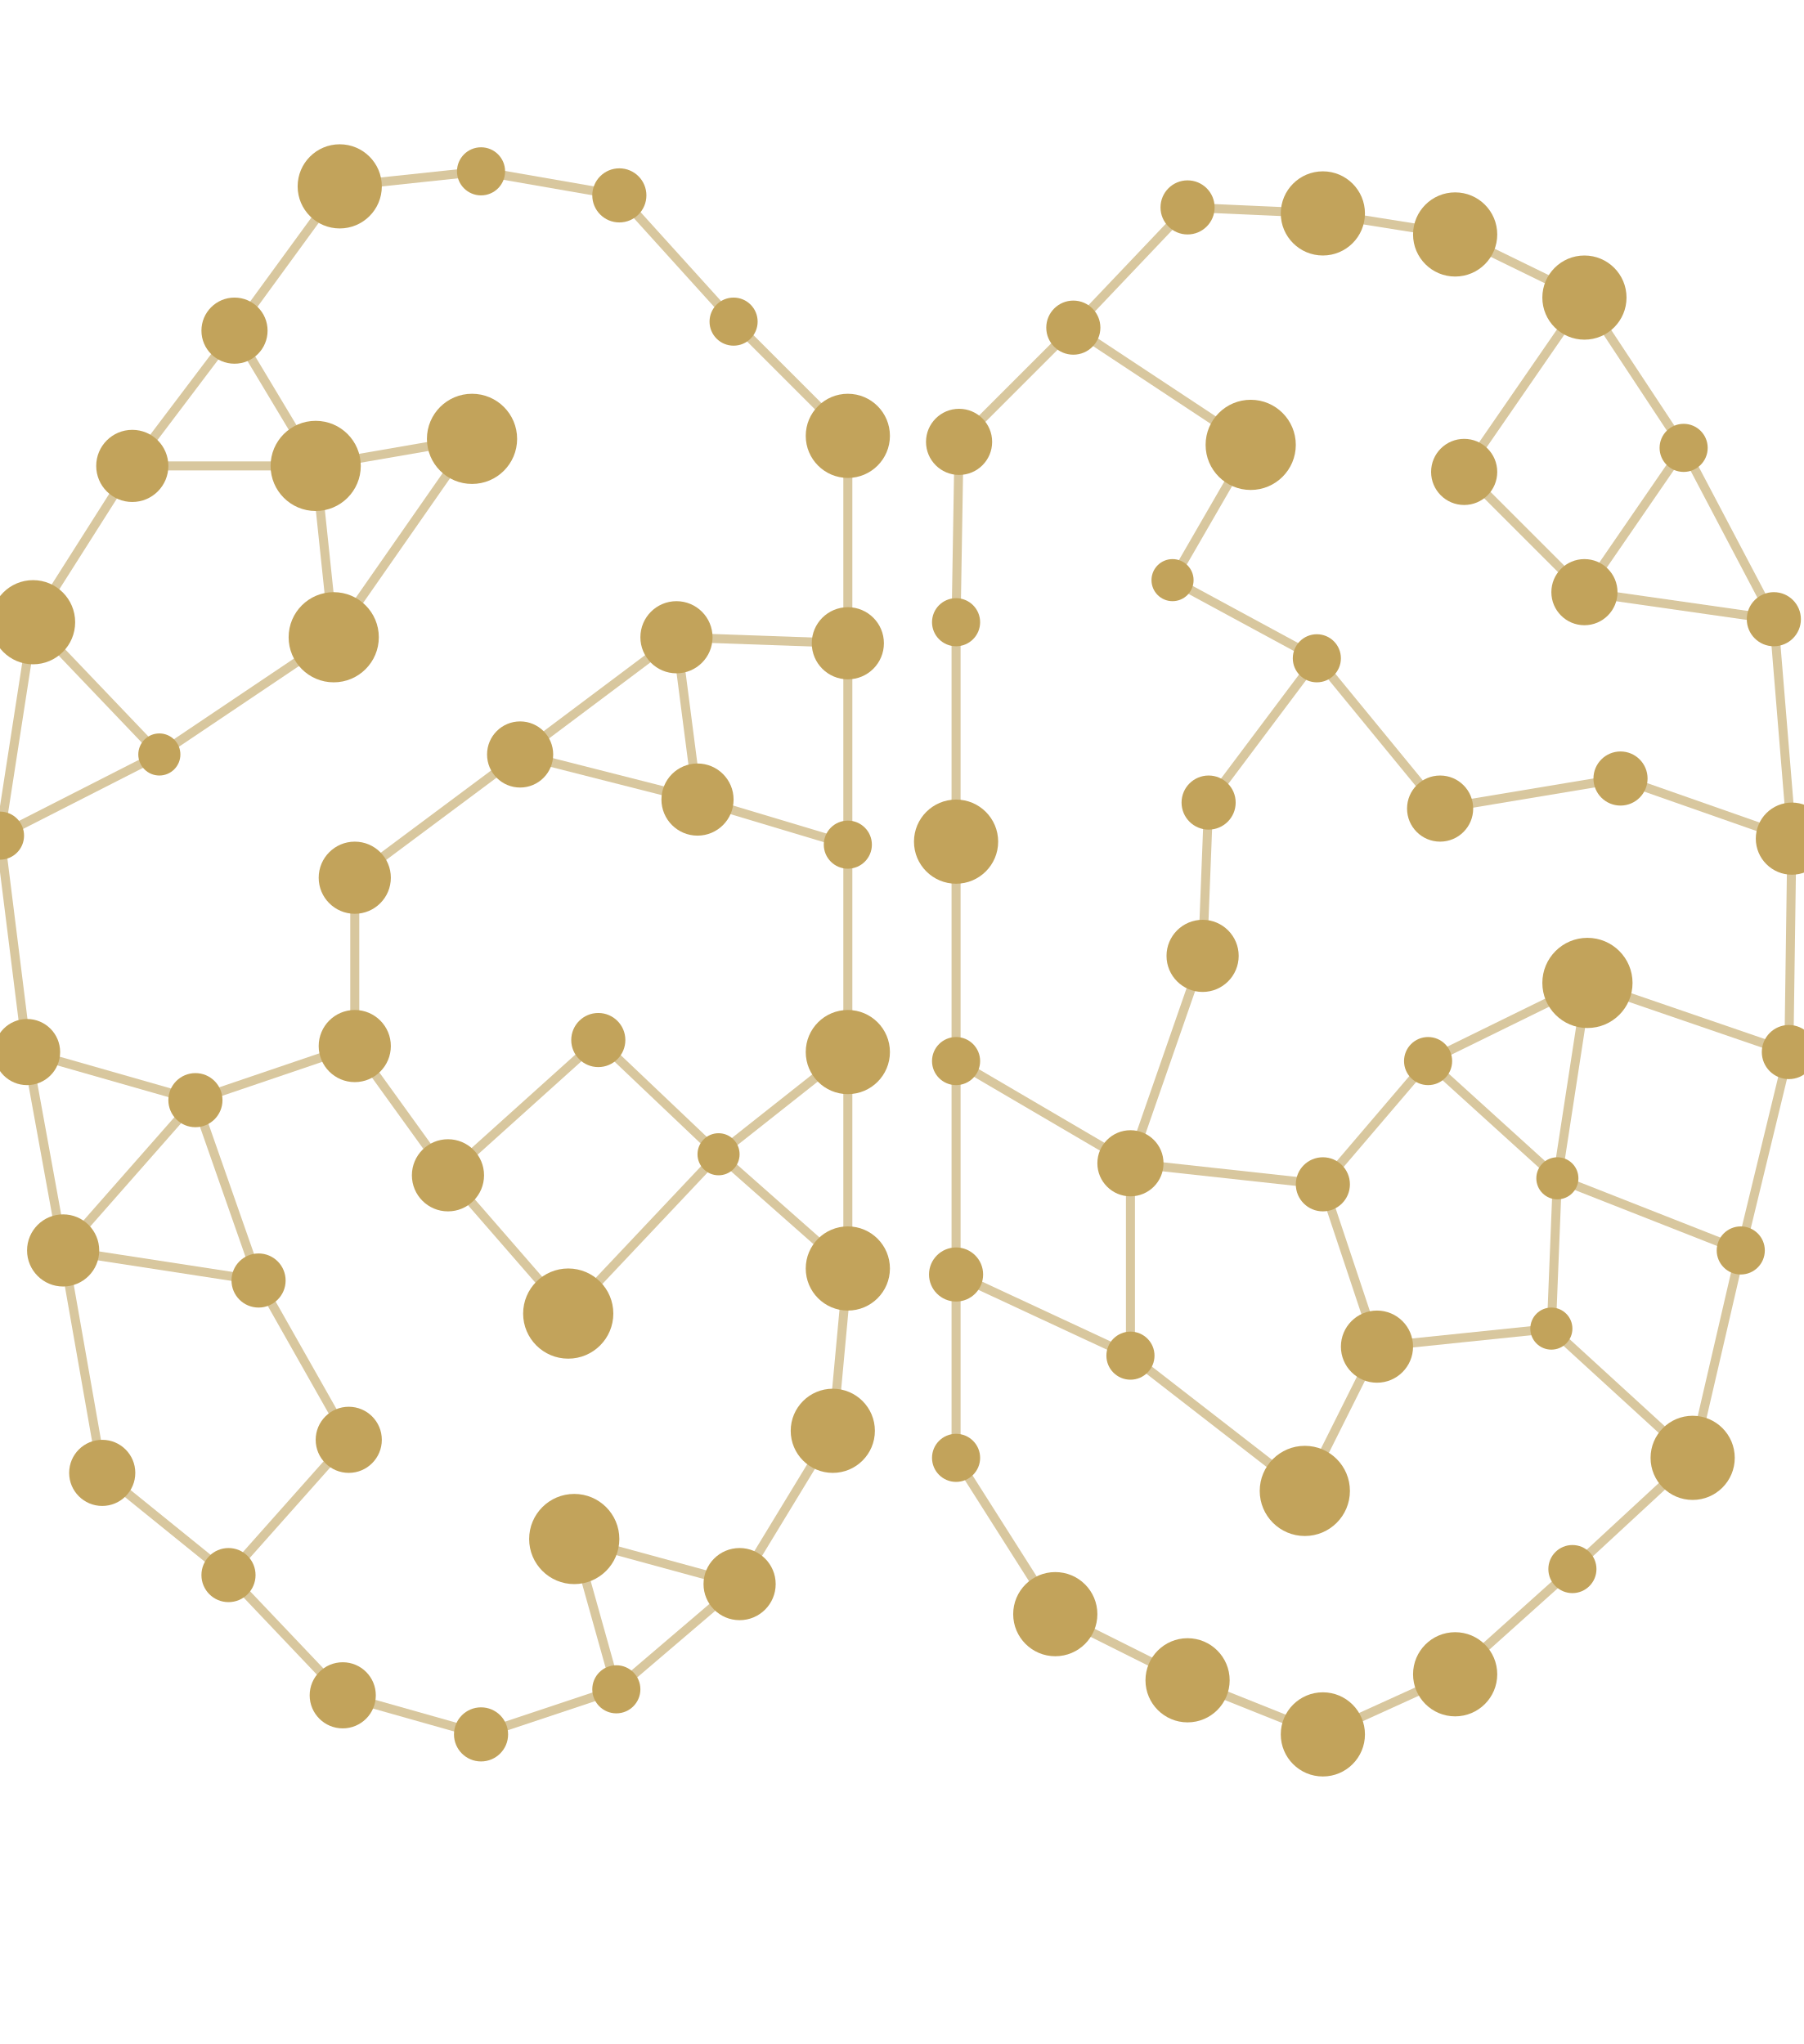
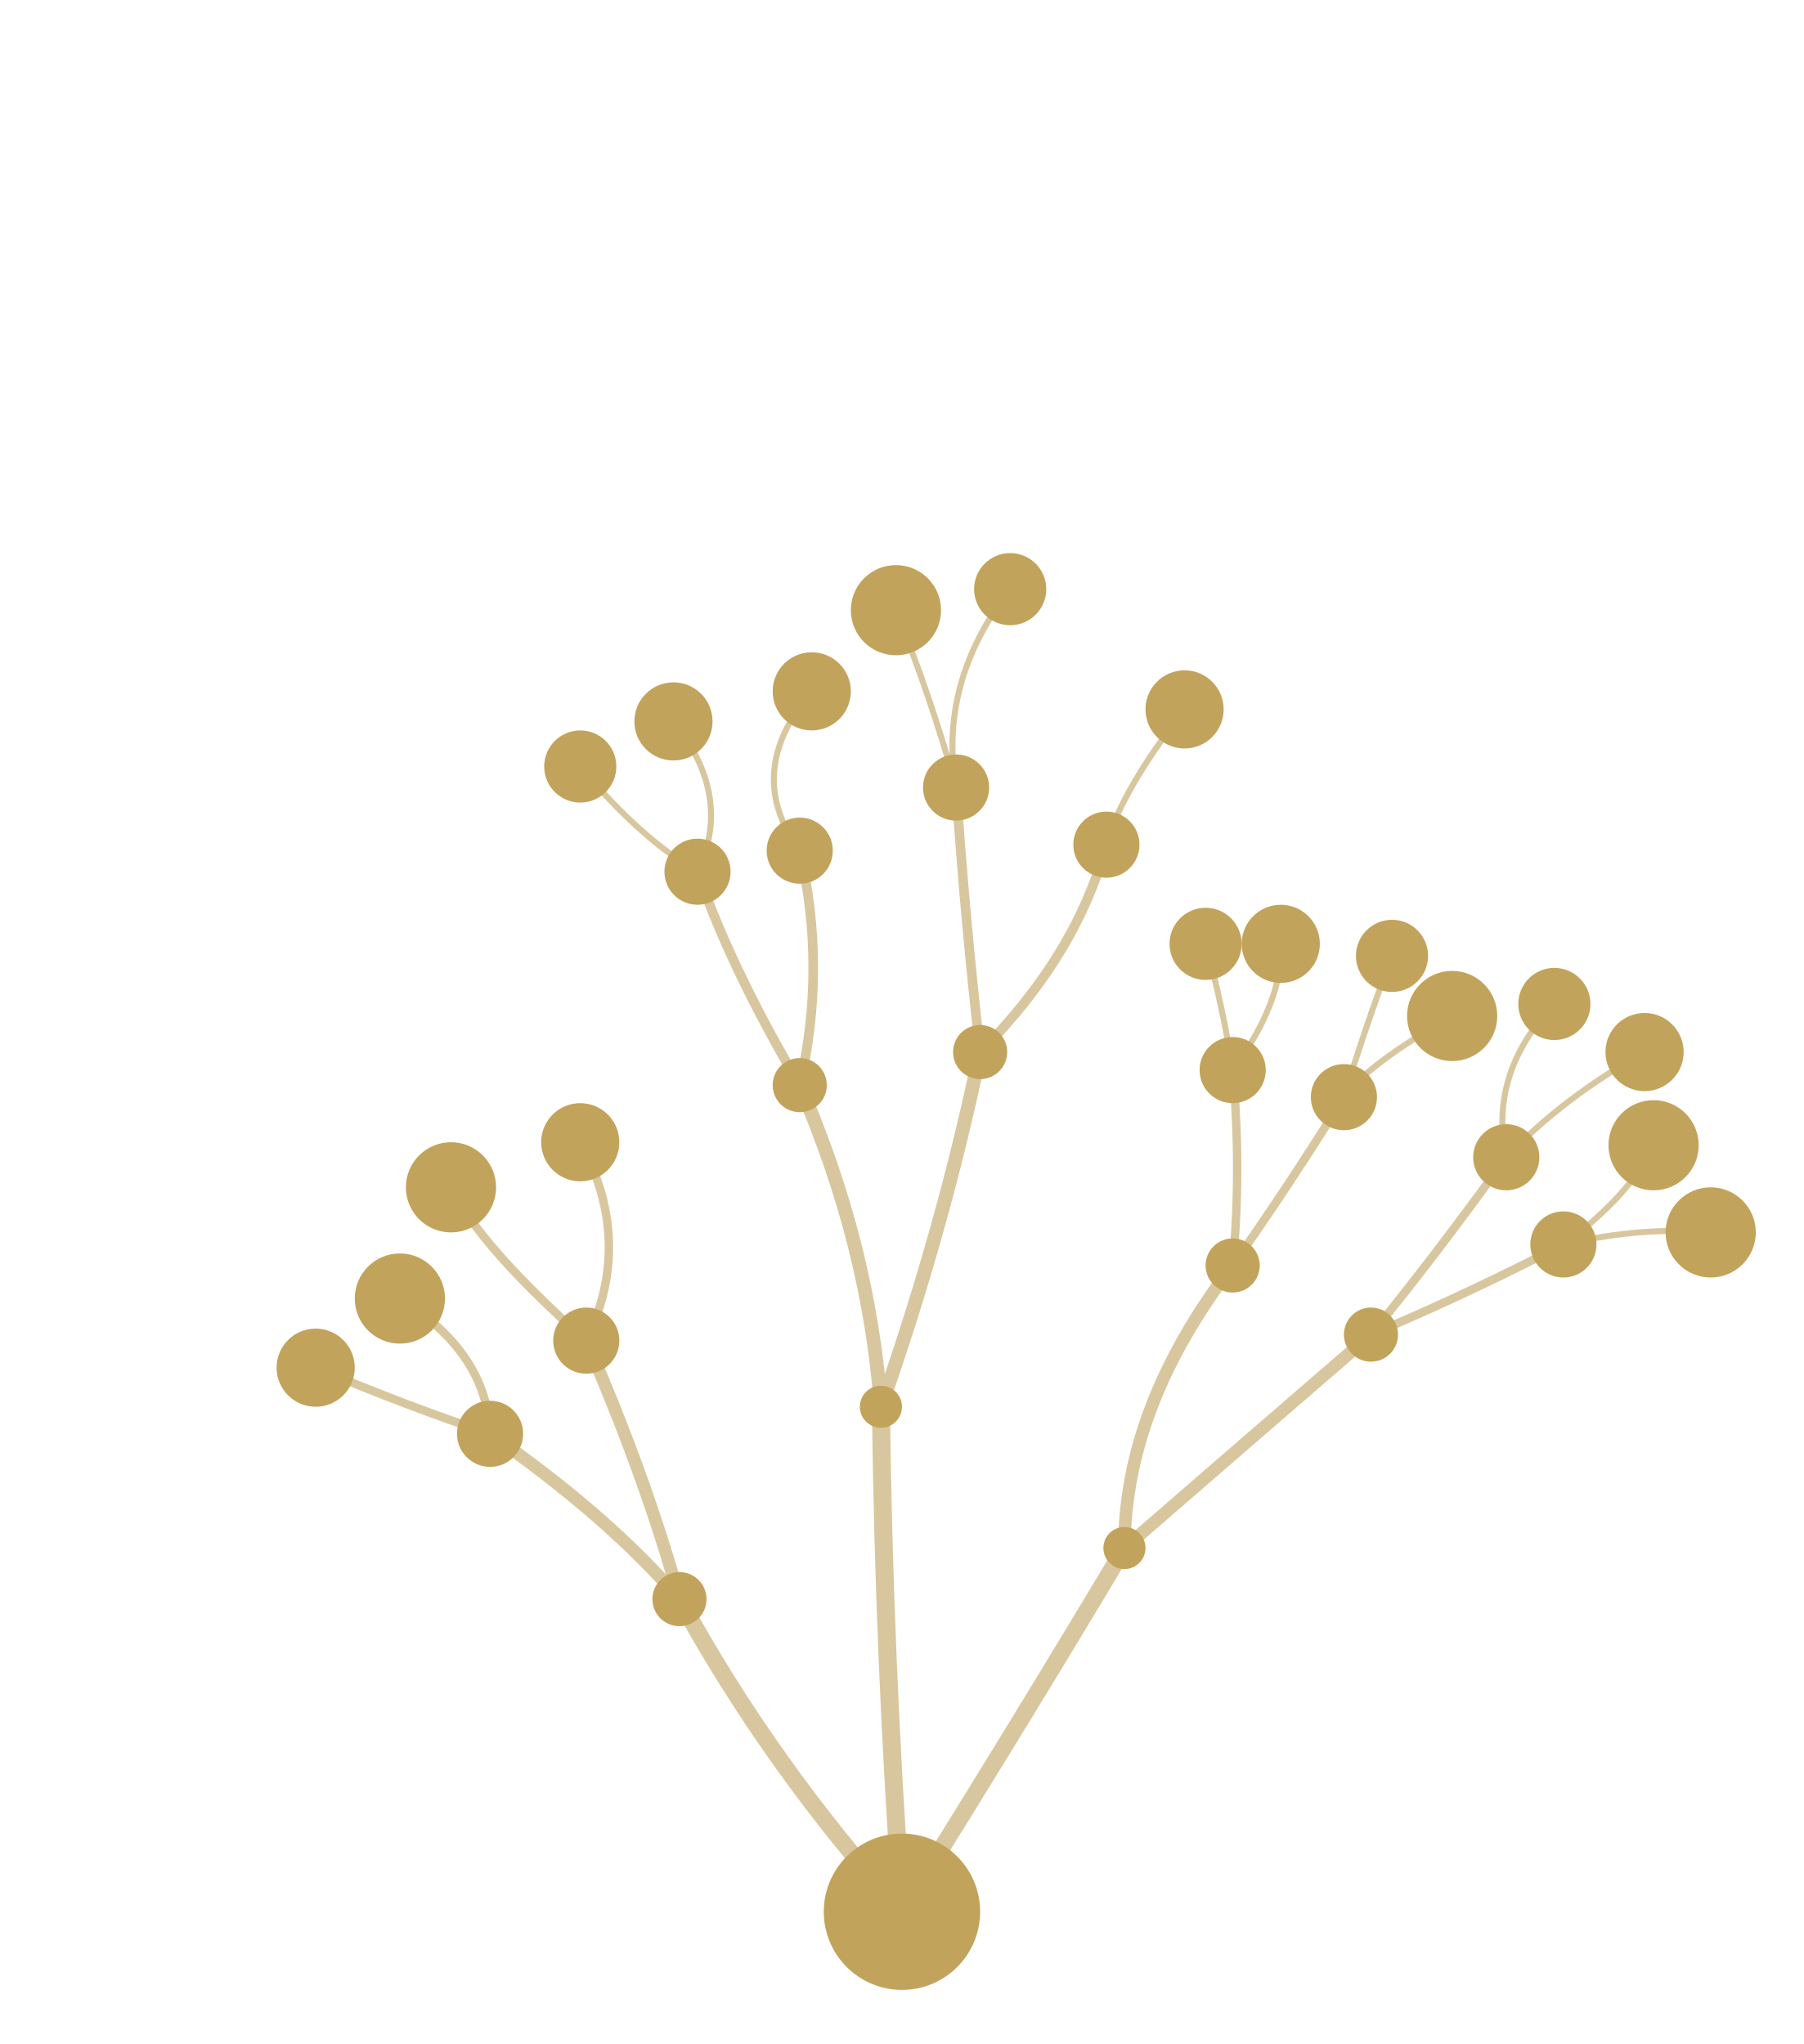
<svg xmlns="http://www.w3.org/2000/svg" viewBox="0 0 600 680" width="600" height="680">
-   <g stroke="#D8C79E" stroke-width="3" opacity="1">
-     <line x1="160" y1="57" x2="206" y2="65" />
-     <line x1="160" y1="57" x2="113" y2="62" />
-     <line x1="206" y1="65" x2="244" y2="107" />
-     <line x1="244" y1="107" x2="282" y2="145" />
-     <line x1="282" y1="145" x2="282" y2="214" />
-     <line x1="282" y1="214" x2="282" y2="281" />
-     <line x1="282" y1="214" x2="225" y2="212" />
-     <line x1="282" y1="281" x2="282" y2="350" />
-     <line x1="282" y1="281" x2="232" y2="266" />
-     <line x1="282" y1="350" x2="282" y2="422" />
-     <line x1="282" y1="350" x2="239" y2="384" />
-     <line x1="282" y1="422" x2="277" y2="476" />
-     <line x1="282" y1="422" x2="239" y2="384" />
-     <line x1="277" y1="476" x2="246" y2="527" />
-     <line x1="246" y1="527" x2="205" y2="562" />
-     <line x1="246" y1="527" x2="191" y2="512" />
-     <line x1="205" y1="562" x2="160" y2="577" />
-     <line x1="205" y1="562" x2="191" y2="512" />
-     <line x1="160" y1="577" x2="114" y2="564" />
-     <line x1="114" y1="564" x2="76" y2="524" />
-     <line x1="76" y1="524" x2="34" y2="490" />
-     <line x1="76" y1="524" x2="116" y2="479" />
-     <line x1="34" y1="490" x2="21" y2="416" />
-     <line x1="21" y1="416" x2="9" y2="350" />
-     <line x1="21" y1="416" x2="86" y2="426" />
-     <line x1="21" y1="416" x2="65" y2="366" />
-     <line x1="9" y1="350" x2="0" y2="278" />
-     <line x1="9" y1="350" x2="65" y2="366" />
-     <line x1="0" y1="278" x2="11" y2="207" />
-     <line x1="0" y1="278" x2="53" y2="251" />
-     <line x1="11" y1="207" x2="44" y2="155" />
-     <line x1="11" y1="207" x2="53" y2="251" />
-     <line x1="44" y1="155" x2="78" y2="110" />
-     <line x1="44" y1="155" x2="105" y2="155" />
-     <line x1="78" y1="110" x2="113" y2="62" />
-     <line x1="78" y1="110" x2="105" y2="155" />
-     <line x1="189" y1="437" x2="239" y2="384" />
-     <line x1="189" y1="437" x2="149" y2="391" />
-     <line x1="239" y1="384" x2="199" y2="346" />
-     <line x1="86" y1="426" x2="116" y2="479" />
-     <line x1="86" y1="426" x2="65" y2="366" />
-     <line x1="105" y1="155" x2="157" y2="146" />
-     <line x1="105" y1="155" x2="111" y2="212" />
-     <line x1="53" y1="251" x2="111" y2="212" />
-     <line x1="157" y1="146" x2="111" y2="212" />
-     <line x1="225" y1="212" x2="232" y2="266" />
-     <line x1="225" y1="212" x2="173" y2="251" />
-     <line x1="65" y1="366" x2="118" y2="348" />
-     <line x1="232" y1="266" x2="173" y2="251" />
-     <line x1="199" y1="346" x2="149" y2="391" />
-     <line x1="149" y1="391" x2="118" y2="348" />
-     <line x1="118" y1="292" x2="173" y2="251" />
-     <line x1="118" y1="292" x2="118" y2="348" />
-     <line x1="440" y1="71" x2="484" y2="78" />
-     <line x1="440" y1="71" x2="395" y2="69" />
-     <line x1="484" y1="78" x2="527" y2="99" />
-     <line x1="527" y1="99" x2="560" y2="149" />
-     <line x1="527" y1="99" x2="487" y2="157" />
-     <line x1="560" y1="149" x2="590" y2="206" />
-     <line x1="560" y1="149" x2="527" y2="197" />
-     <line x1="590" y1="206" x2="596" y2="279" />
-     <line x1="590" y1="206" x2="527" y2="197" />
-     <line x1="596" y1="279" x2="595" y2="350" />
-     <line x1="596" y1="279" x2="539" y2="259" />
-     <line x1="595" y1="350" x2="579" y2="416" />
-     <line x1="595" y1="350" x2="528" y2="327" />
-     <line x1="579" y1="416" x2="563" y2="485" />
-     <line x1="579" y1="416" x2="518" y2="392" />
-     <line x1="563" y1="485" x2="523" y2="522" />
-     <line x1="563" y1="485" x2="516" y2="442" />
-     <line x1="523" y1="522" x2="484" y2="557" />
-     <line x1="484" y1="557" x2="440" y2="577" />
-     <line x1="440" y1="577" x2="395" y2="559" />
-     <line x1="395" y1="559" x2="351" y2="537" />
-     <line x1="351" y1="537" x2="318" y2="485" />
-     <line x1="318" y1="485" x2="318" y2="424" />
-     <line x1="318" y1="424" x2="318" y2="353" />
-     <line x1="318" y1="424" x2="376" y2="451" />
-     <line x1="318" y1="353" x2="318" y2="280" />
-     <line x1="318" y1="353" x2="376" y2="387" />
-     <line x1="318" y1="280" x2="318" y2="207" />
-     <line x1="318" y1="207" x2="319" y2="147" />
-     <line x1="319" y1="147" x2="357" y2="109" />
-     <line x1="357" y1="109" x2="395" y2="69" />
-     <line x1="357" y1="109" x2="416" y2="148" />
-     <line x1="518" y1="392" x2="516" y2="442" />
-     <line x1="518" y1="392" x2="528" y2="327" />
-     <line x1="518" y1="392" x2="475" y2="353" />
-     <line x1="390" y1="193" x2="416" y2="148" />
-     <line x1="390" y1="193" x2="438" y2="219" />
-     <line x1="539" y1="259" x2="479" y2="269" />
-     <line x1="376" y1="451" x2="434" y2="496" />
-     <line x1="376" y1="451" x2="376" y2="387" />
-     <line x1="458" y1="448" x2="516" y2="442" />
-     <line x1="458" y1="448" x2="434" y2="496" />
-     <line x1="458" y1="448" x2="440" y2="394" />
-     <line x1="487" y1="157" x2="527" y2="197" />
-     <line x1="528" y1="327" x2="475" y2="353" />
-     <line x1="376" y1="387" x2="400" y2="318" />
-     <line x1="376" y1="387" x2="440" y2="394" />
-     <line x1="400" y1="318" x2="402" y2="267" />
-     <line x1="479" y1="269" x2="438" y2="219" />
-     <line x1="440" y1="394" x2="475" y2="353" />
-     <line x1="438" y1="219" x2="402" y2="267" />
+   <g fill="none" stroke="#D8C79E" opacity="1" stroke-linecap="round">
+     <path d="M 300 636 Q 256 587 226 532" stroke-width="5.6" />
+     <path d="M 226 532 Q 215 492 195 446" stroke-width="4.2" />
+     <path d="M 195 446 Q 211 413 193 380" stroke-width="2.8" />
+     <path d="M 195 446 Q 160 415 150 395" stroke-width="2.8" />
+     <path d="M 226 532 Q 203 505 163 477" stroke-width="4.2" />
+     <path d="M 163 477 Q 162 450 133 432" stroke-width="2.8" />
+     <path d="M 163 477 Q 136 468 105 455" stroke-width="2.8" />
+     <path d="M 300 636 Q 294 552 293 468" stroke-width="6.0" />
+     <path d="M 293 468 Q 314 408 326 350" stroke-width="4.6" />
+     <path d="M 326 350 Q 358 318 368 281" stroke-width="3.2" />
+     <path d="M 368 281 Q 373 263 394 236" stroke-width="2.0" />
+     <path d="M 326 350 Q 321 306 318 262" stroke-width="3.2" />
+     <path d="M 318 262 Q 312 227 336 196" stroke-width="2.0" />
+     <path d="M 318 262 Q 310 233 298 203" stroke-width="2.0" />
+     <path d="M 293 468 Q 289 414 266 361" stroke-width="4.6" />
+     <path d="M 266 361 Q 275 322 266 283" stroke-width="3.2" />
+     <path d="M 266 283 Q 247 257 270 230" stroke-width="2.0" />
+     <path d="M 266 361 Q 243 322 232 290" stroke-width="3.2" />
+     <path d="M 232 290 Q 244 265 224 240" stroke-width="2.0" />
+     <path d="M 232 290 Q 213 279 193 255" stroke-width="2.0" />
+     <path d="M 300 636 Q 340 572 374 515" stroke-width="5.6" />
+     <path d="M 374 515 Q 412 482 456 444" stroke-width="4.2" />
+     <path d="M 456 444 Q 487 431 520 414" stroke-width="2.8" />
+     <path d="M 520 414 Q 546 408 569 410" stroke-width="2.0" />
+     <path d="M 520 414 Q 542 398 550 381" stroke-width="2.0" />
+     <path d="M 456 444 Q 478 417 501 385" stroke-width="2.8" />
+     <path d="M 501 385 Q 520 365 547 350" stroke-width="2.0" />
+     <path d="M 501 385 Q 495 357 517 334" stroke-width="2.0" />
+     <path d="M 374 515 Q 374 468 410 421" stroke-width="4.2" />
+     <path d="M 410 421 Q 429 394 447 365" stroke-width="2.8" />
+     <path d="M 447 365 Q 455 354 483 338" stroke-width="2.0" />
+     <path d="M 447 365 Q 454 342 463 318" stroke-width="2.0" />
+     <path d="M 410 421 Q 413 389 410 356" stroke-width="2.8" />
+     <path d="M 410 356 Q 427 333 426 314" stroke-width="2.0" />
+     <path d="M 410 356 Q 407 336 401 314" stroke-width="2.0" />
  </g>
  <g fill="#C2A35B">
-     <circle cx="160" cy="57" r="8" />
-     <circle cx="206" cy="65" r="9" />
-     <circle cx="244" cy="107" r="8" />
-     <circle cx="282" cy="145" r="14" />
-     <circle cx="282" cy="214" r="12" />
-     <circle cx="282" cy="281" r="8" />
-     <circle cx="282" cy="350" r="14" />
-     <circle cx="282" cy="422" r="14" />
-     <circle cx="277" cy="476" r="14" />
-     <circle cx="246" cy="527" r="12" />
-     <circle cx="205" cy="562" r="8" />
-     <circle cx="160" cy="577" r="9" />
-     <circle cx="114" cy="564" r="11" />
-     <circle cx="76" cy="524" r="9" />
-     <circle cx="34" cy="490" r="11" />
-     <circle cx="21" cy="416" r="12" />
-     <circle cx="9" cy="350" r="11" />
-     <circle cx="0" cy="278" r="8" />
-     <circle cx="11" cy="207" r="14" />
-     <circle cx="44" cy="155" r="12" />
-     <circle cx="78" cy="110" r="11" />
-     <circle cx="113" cy="62" r="14" />
-     <circle cx="189" cy="437" r="15" />
-     <circle cx="239" cy="384" r="7" />
-     <circle cx="86" cy="426" r="9" />
-     <circle cx="105" cy="155" r="15" />
-     <circle cx="53" cy="251" r="7" />
-     <circle cx="191" cy="512" r="15" />
-     <circle cx="116" cy="479" r="11" />
-     <circle cx="157" cy="146" r="15" />
-     <circle cx="225" cy="212" r="12" />
-     <circle cx="111" cy="212" r="15" />
-     <circle cx="65" cy="366" r="9" />
-     <circle cx="232" cy="266" r="12" />
-     <circle cx="199" cy="346" r="9" />
-     <circle cx="149" cy="391" r="12" />
-     <circle cx="118" cy="292" r="12" />
-     <circle cx="173" cy="251" r="11" />
-     <circle cx="118" cy="348" r="12" />
-     <circle cx="440" cy="71" r="14" />
-     <circle cx="484" cy="78" r="14" />
-     <circle cx="527" cy="99" r="14" />
-     <circle cx="560" cy="149" r="8" />
-     <circle cx="590" cy="206" r="9" />
-     <circle cx="596" cy="279" r="12" />
-     <circle cx="595" cy="350" r="9" />
-     <circle cx="579" cy="416" r="8" />
-     <circle cx="563" cy="485" r="14" />
-     <circle cx="523" cy="522" r="8" />
-     <circle cx="484" cy="557" r="14" />
-     <circle cx="440" cy="577" r="14" />
-     <circle cx="395" cy="559" r="14" />
-     <circle cx="351" cy="537" r="14" />
-     <circle cx="318" cy="485" r="8" />
-     <circle cx="318" cy="424" r="9" />
-     <circle cx="318" cy="353" r="8" />
-     <circle cx="318" cy="280" r="14" />
-     <circle cx="318" cy="207" r="8" />
-     <circle cx="319" cy="147" r="11" />
-     <circle cx="357" cy="109" r="9" />
-     <circle cx="395" cy="69" r="9" />
-     <circle cx="518" cy="392" r="7" />
-     <circle cx="390" cy="193" r="7" />
-     <circle cx="539" cy="259" r="9" />
-     <circle cx="376" cy="451" r="8" />
-     <circle cx="458" cy="448" r="12" />
-     <circle cx="516" cy="442" r="7" />
-     <circle cx="416" cy="148" r="15" />
-     <circle cx="487" cy="157" r="11" />
-     <circle cx="434" cy="496" r="15" />
-     <circle cx="527" cy="197" r="11" />
-     <circle cx="528" cy="327" r="15" />
-     <circle cx="376" cy="387" r="11" />
-     <circle cx="400" cy="318" r="12" />
-     <circle cx="479" cy="269" r="11" />
-     <circle cx="440" cy="394" r="9" />
-     <circle cx="438" cy="219" r="8" />
-     <circle cx="402" cy="267" r="9" />
-     <circle cx="475" cy="353" r="8" />
+     <circle cx="300" cy="636" r="26" />
+     <circle cx="226" cy="532" r="9" />
+     <circle cx="195" cy="446" r="11" />
+     <circle cx="193" cy="380" r="13" />
+     <circle cx="150" cy="395" r="15" />
+     <circle cx="163" cy="477" r="11" />
+     <circle cx="133" cy="432" r="15" />
+     <circle cx="105" cy="455" r="13" />
+     <circle cx="293" cy="468" r="7" />
+     <circle cx="326" cy="350" r="9" />
+     <circle cx="368" cy="281" r="11" />
+     <circle cx="394" cy="236" r="13" />
+     <circle cx="318" cy="262" r="11" />
+     <circle cx="336" cy="196" r="12" />
+     <circle cx="298" cy="203" r="15" />
+     <circle cx="266" cy="361" r="9" />
+     <circle cx="266" cy="283" r="11" />
+     <circle cx="270" cy="230" r="13" />
+     <circle cx="232" cy="290" r="11" />
+     <circle cx="224" cy="240" r="13" />
+     <circle cx="193" cy="255" r="12" />
+     <circle cx="374" cy="515" r="7" />
+     <circle cx="456" cy="444" r="9" />
+     <circle cx="520" cy="414" r="11" />
+     <circle cx="569" cy="410" r="15" />
+     <circle cx="550" cy="381" r="15" />
+     <circle cx="501" cy="385" r="11" />
+     <circle cx="547" cy="350" r="13" />
+     <circle cx="517" cy="334" r="12" />
+     <circle cx="410" cy="421" r="9" />
+     <circle cx="447" cy="365" r="11" />
+     <circle cx="483" cy="338" r="15" />
+     <circle cx="463" cy="318" r="12" />
+     <circle cx="410" cy="356" r="11" />
+     <circle cx="426" cy="314" r="13" />
+     <circle cx="401" cy="314" r="12" />
  </g>
</svg>
